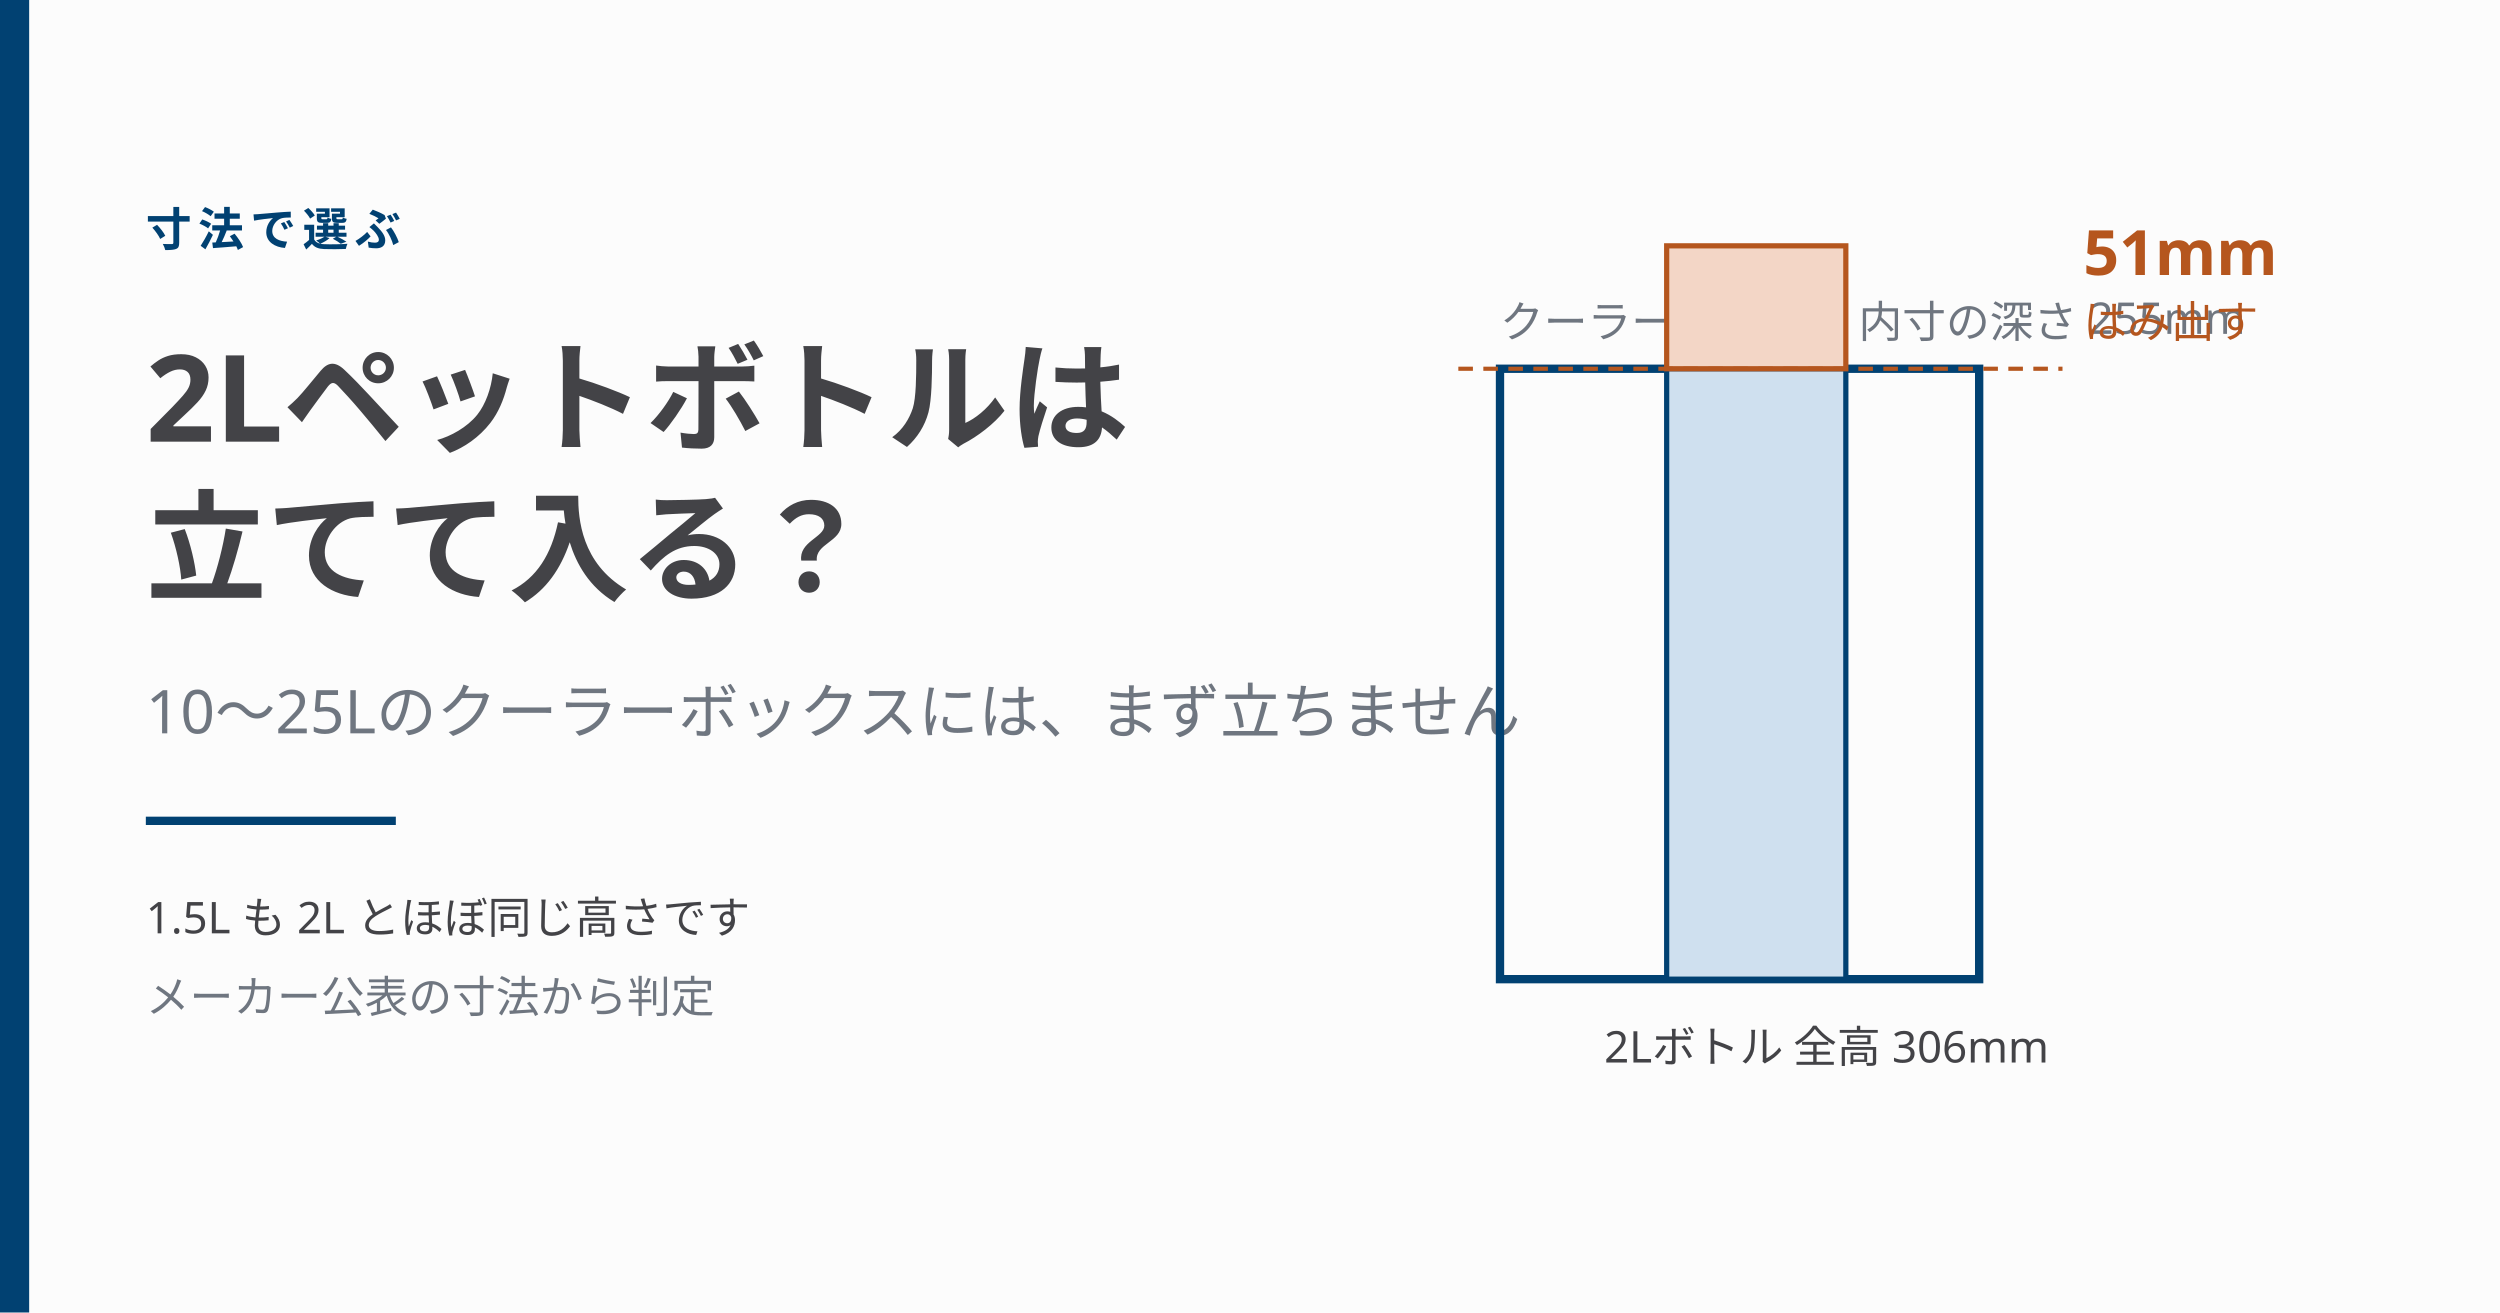
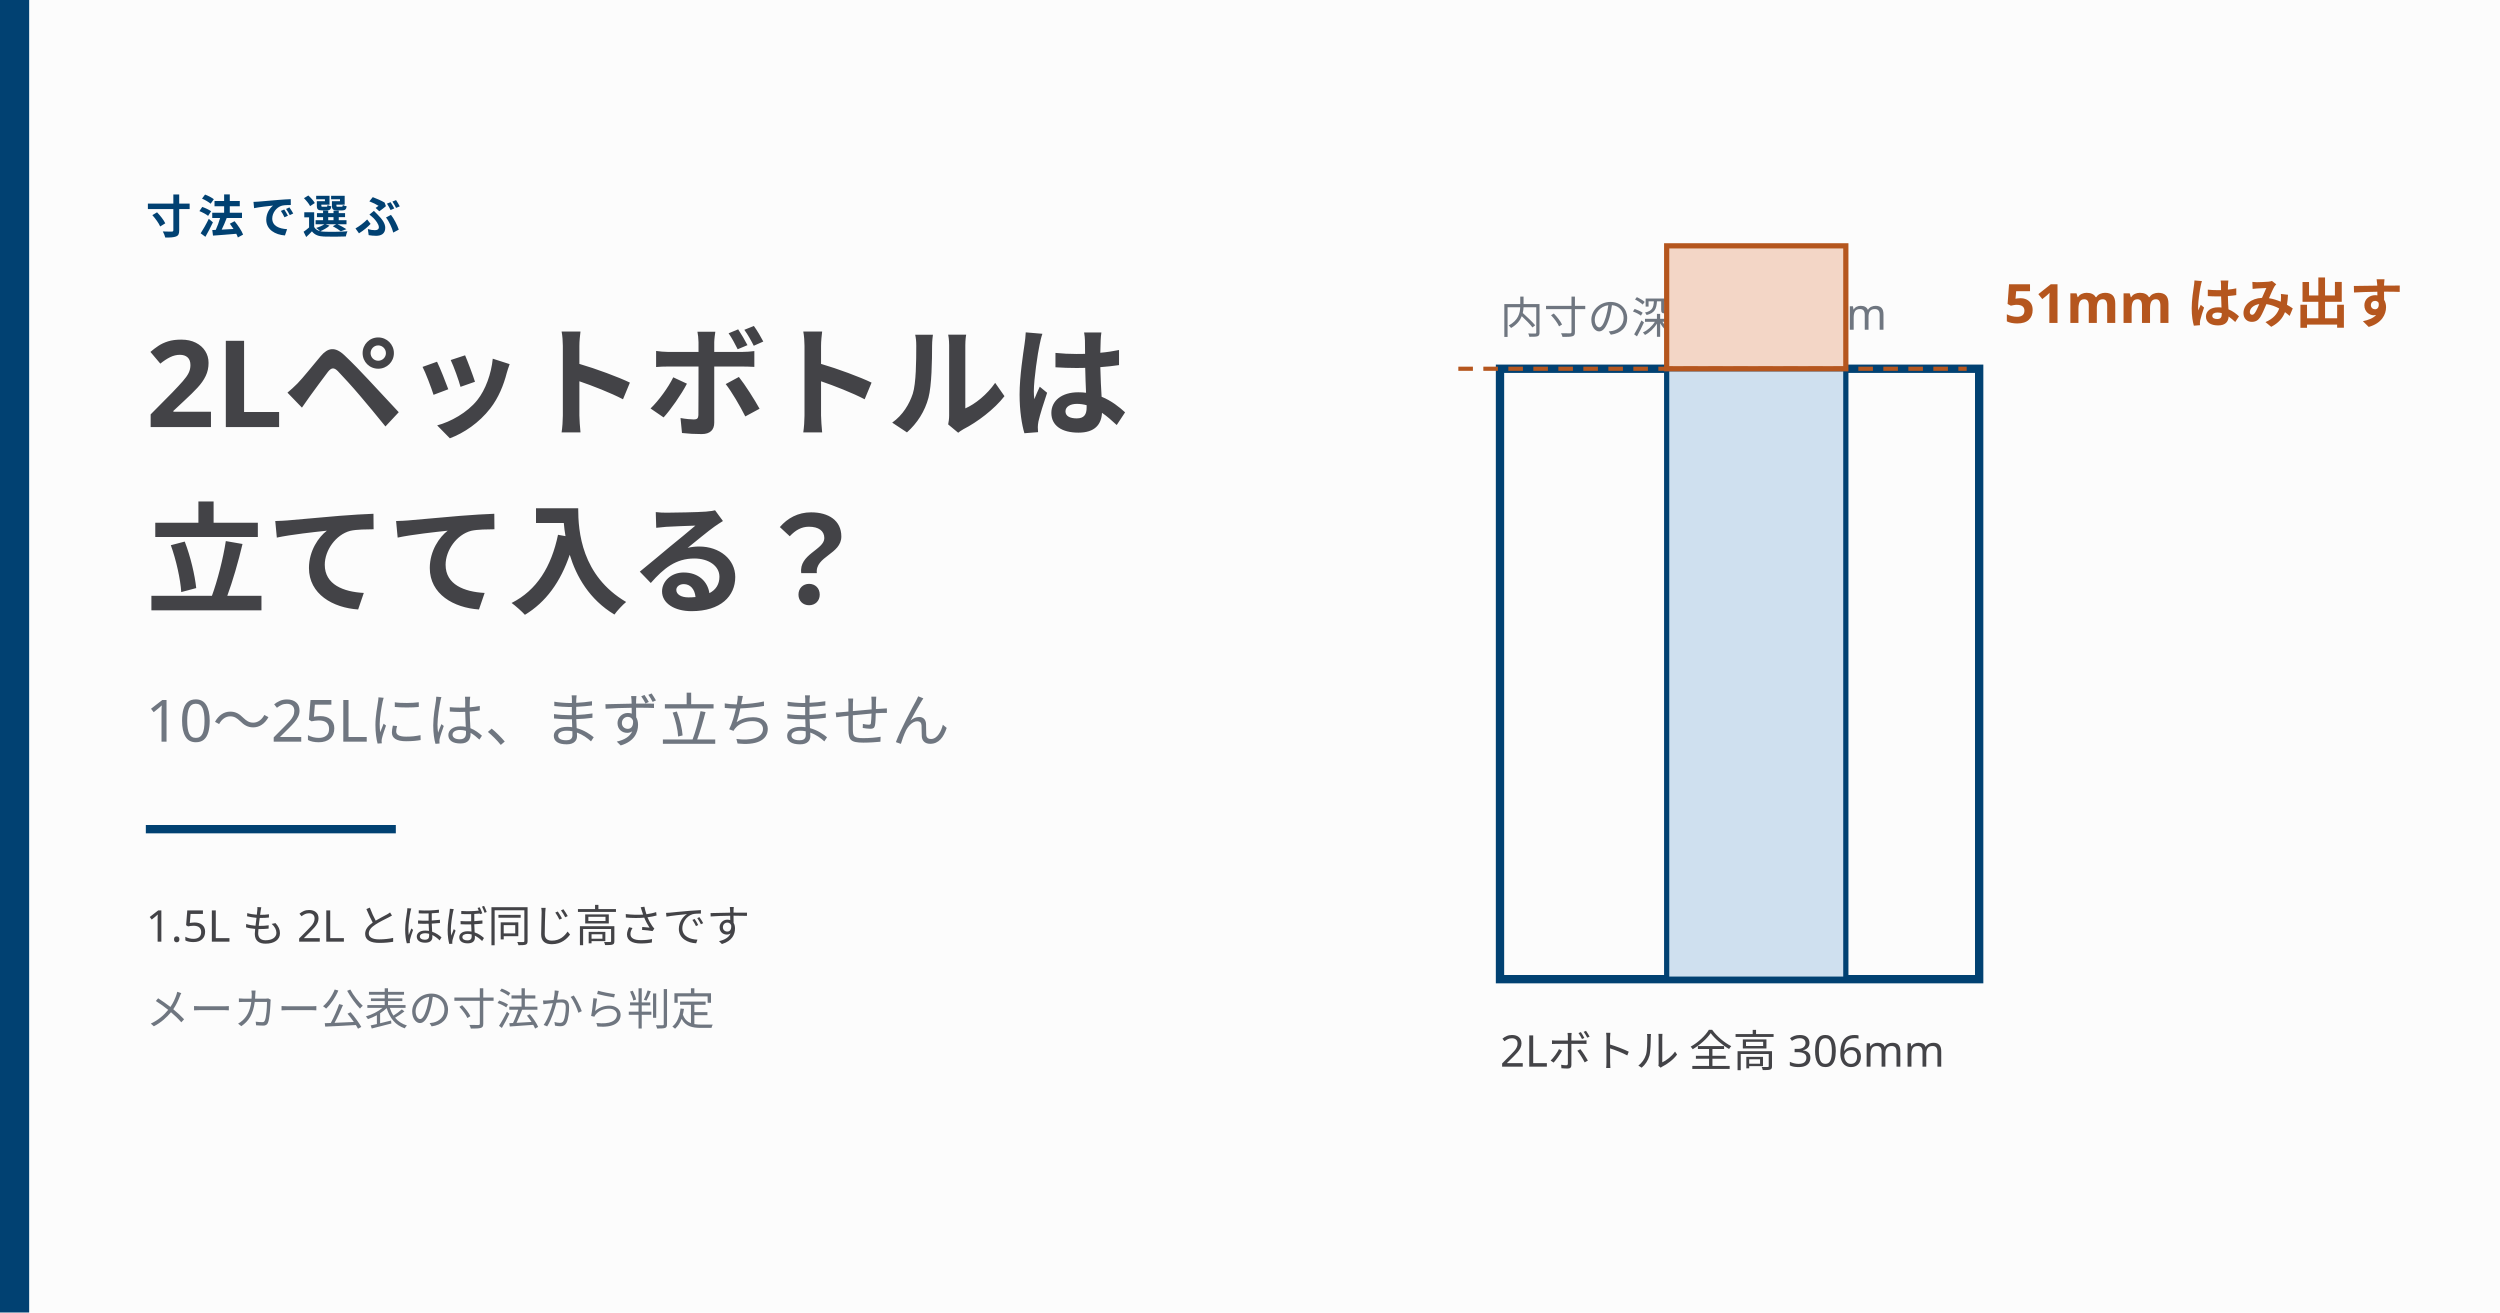
- <svg xmlns="http://www.w3.org/2000/svg" viewBox="0 0 1200 630" width="1200" height="630" role="img" aria-label="2Lペットボトルは全高306mm。内寸の深さ255mmのクーラーボックスには立たないことを示した断面図">
+ <svg xmlns="http://www.w3.org/2000/svg" viewBox="0 0 1200 630" width="1200" height="630" role="img" aria-label="2Lペットボトルは全高306mm。内寸の深さ255mmのクーラーボックスには51mmはみ出して立たないことを示した断面図">
  <style>
    .bg   { fill: #fcfcfc; }
    .navy { fill: #014172; }
    .ink  { fill: #434347; }
    .mute { fill: #6f7680; }
    .warn { fill: #b5561e; }
    .ttl  { font: 700 58px "Hiragino Kaku Gothic ProN","Noto Sans JP",Meiryo,sans-serif; }
-     .sub  { font: 400 29px "Hiragino Kaku Gothic ProN","Noto Sans JP",Meiryo,sans-serif; }
+     .sub  { font: 400 28px "Hiragino Kaku Gothic ProN","Noto Sans JP",Meiryo,sans-serif; }
    .tag  { font: 700 22px "Hiragino Kaku Gothic ProN","Noto Sans JP",Meiryo,sans-serif; letter-spacing:.14em; }
    .note { font: 400 21px "Hiragino Kaku Gothic ProN","Noto Sans JP",Meiryo,sans-serif; }
-     .big  { font: 700 30px "Hiragino Kaku Gothic ProN","Noto Sans JP",Meiryo,sans-serif; }
+     .big  { font: 700 26px "Hiragino Kaku Gothic ProN","Noto Sans JP",Meiryo,sans-serif; }
    .box  { fill: none; stroke: #014172; stroke-width: 4; }
    .btl  { fill: #cfe0ef; stroke: #014172; stroke-width: 2.5; }
    .over { fill: #f3d6c6; stroke: #b5561e; stroke-width: 2.5; }
    .dash { stroke: #b5561e; stroke-width: 2; stroke-dasharray: 7 5; }
  </style>
  <rect class="bg" width="1200" height="630" />
  <rect class="navy" x="0" y="0" width="14" height="630" />
-   <text class="tag navy" x="70" y="118">寸法で選ぶ</text>
-   <text class="ttl ink" x="70" y="212">2Lペットボトルは</text>
-   <text class="ttl ink" x="70" y="284">立てて入る？</text>
-   <text class="sub mute" x="70" y="352">10〜25Lのクーラーボックスには、まず立ちません</text>
-   <rect class="navy" x="70" y="392" width="120" height="4" />
-   <text class="note ink" x="70" y="448">1.5L も 2L とほぼ同じ高さです</text>
-   <text class="note mute" x="70" y="486">メーカー公表の寸法から判定</text>
+   <text class="tag navy" x="70" y="112">寸法で選ぶ</text>
+   <text class="ttl ink" x="70" y="205">2Lペットボトルは</text>
+   <text class="ttl ink" x="70" y="290">立てて入る？</text>
+   <text class="sub mute" x="70" y="356">10〜25Lには、まず立ちません</text>
+   <rect class="navy" x="70" y="396" width="120" height="4" />
+   <text class="note ink" x="70" y="452">1.5L も 2L とほぼ同じ高さです</text>
+   <text class="note mute" x="70" y="492">メーカー公表の寸法から判定</text>
+   <text class="note mute" x="720" y="160">内寸の深さ 255mm</text>
  <rect class="box" x="720" y="177" width="230" height="293" />
-   <text class="note mute" x="720" y="162">クーラーボックス 内寸の深さ 255mm</text>
  <rect class="btl" x="800" y="177" width="86" height="293" />
  <rect class="over" x="800" y="118" width="86" height="59" />
-   <line class="dash" x1="700" y1="177" x2="990" y2="177" />
-   <text class="big warn" x="1000" y="132">51mm</text>
-   <text class="note warn" x="1000" y="162">はみ出す</text>
-   <text class="note ink" x="770" y="510">2Lボトル 全高 306mm</text>
+   <line class="dash" x1="700" y1="177" x2="944" y2="177" />
+   <text class="big warn" x="962" y="155">51mm はみ出す</text>
+   <text class="note ink" x="720" y="512">2Lボトル 全高 306mm</text>
</svg>
